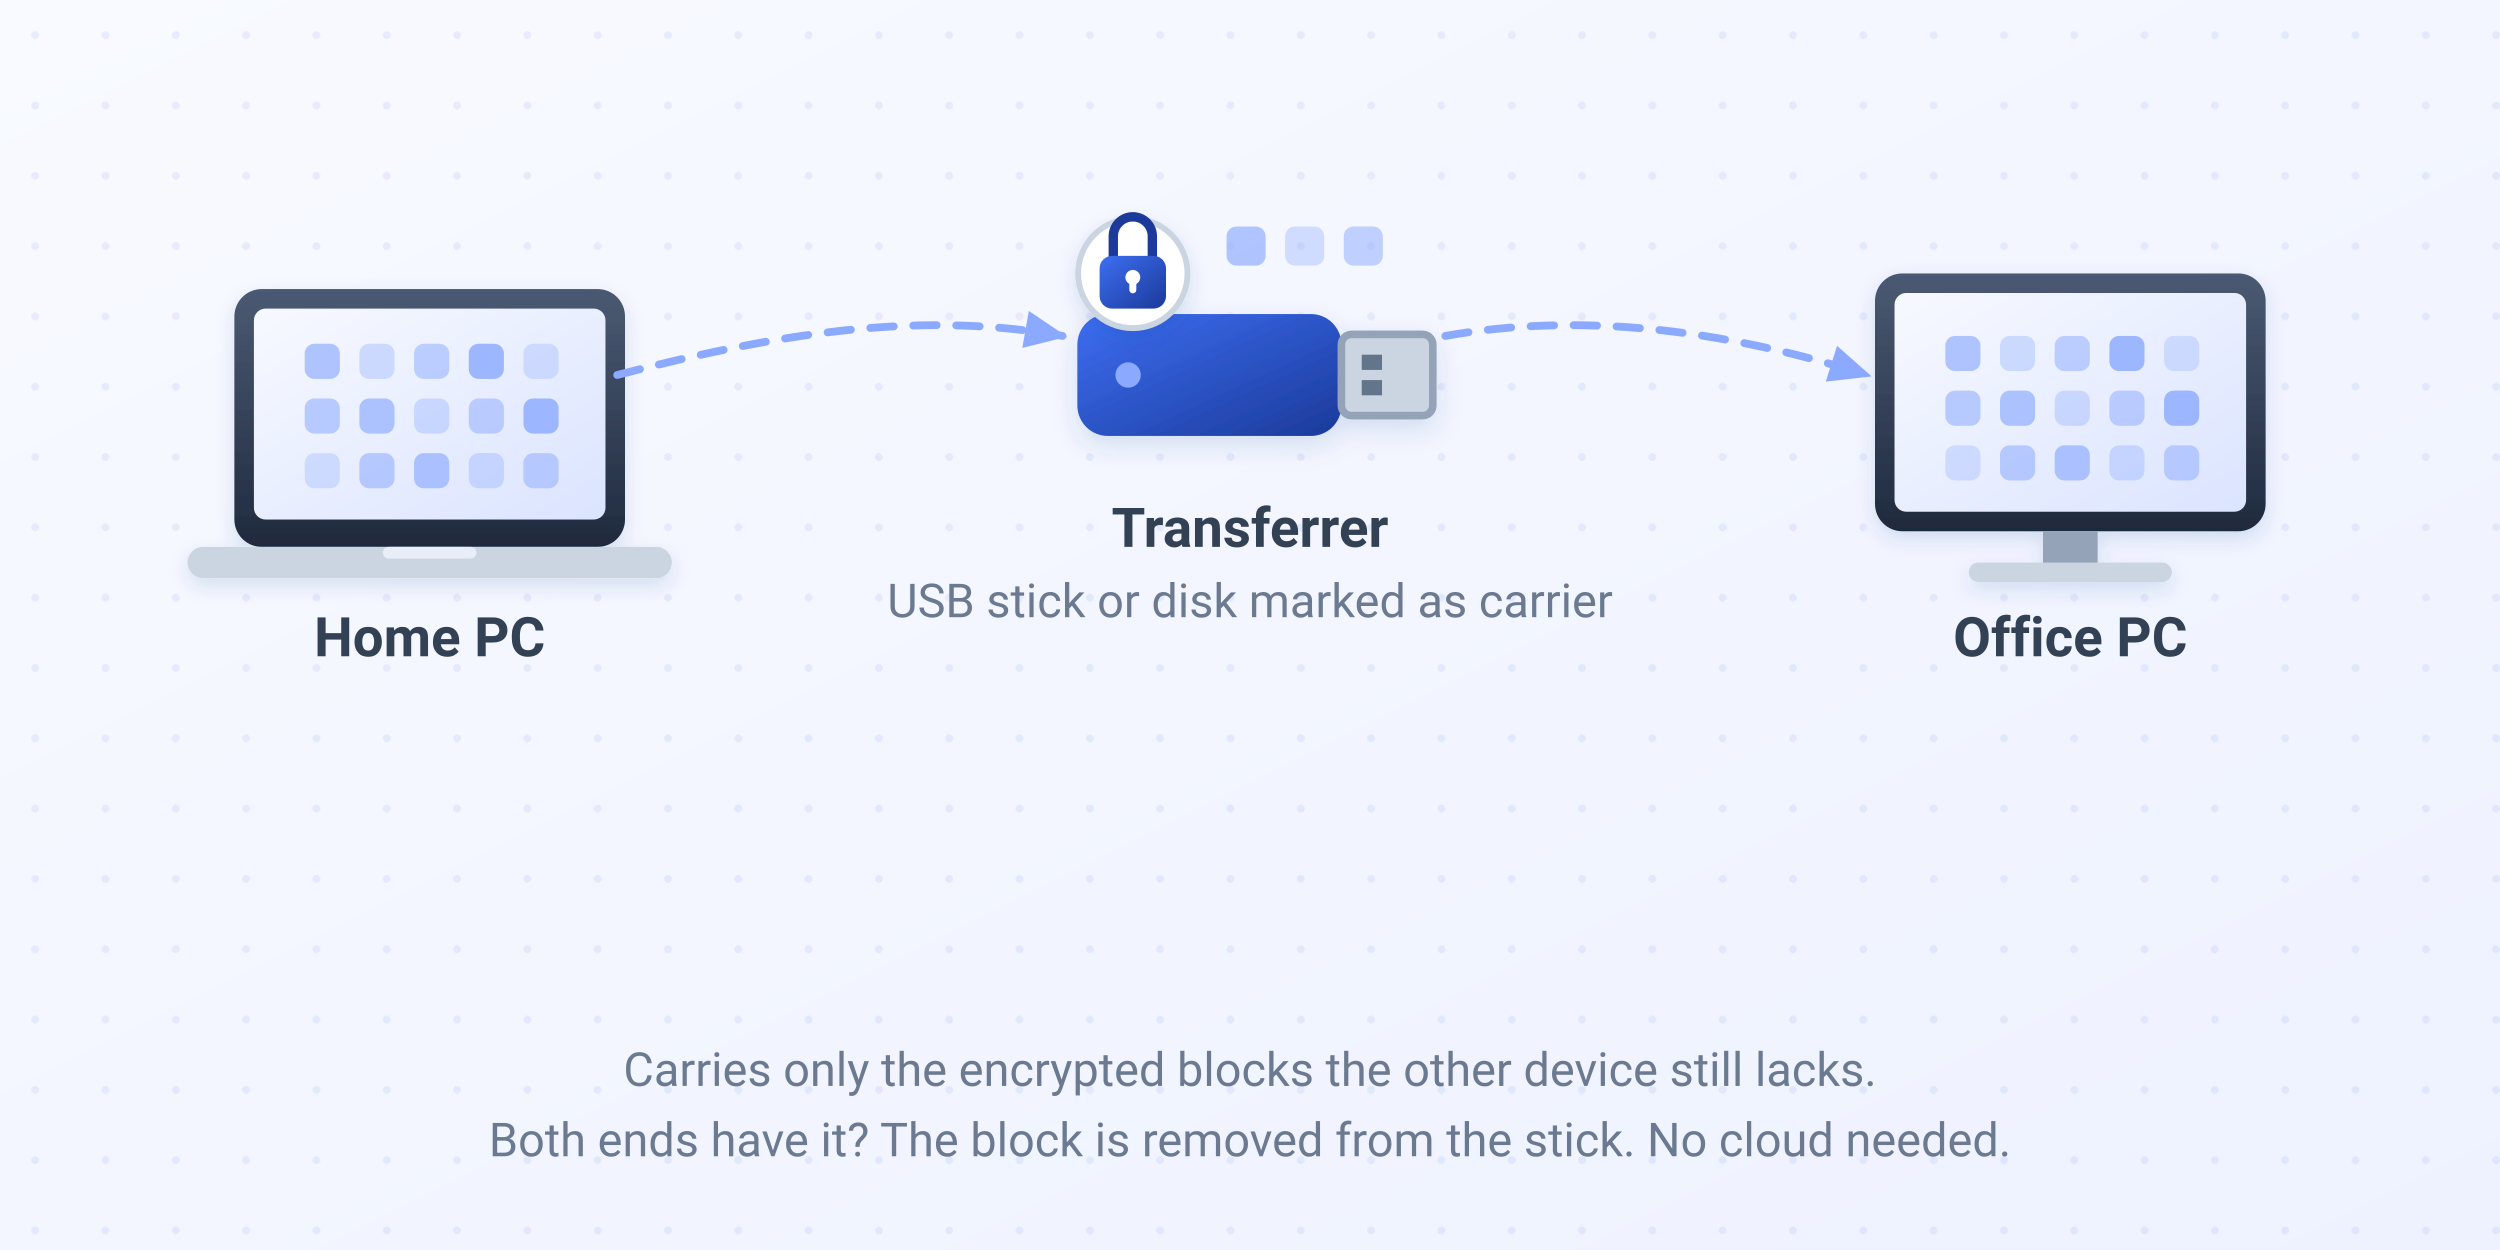
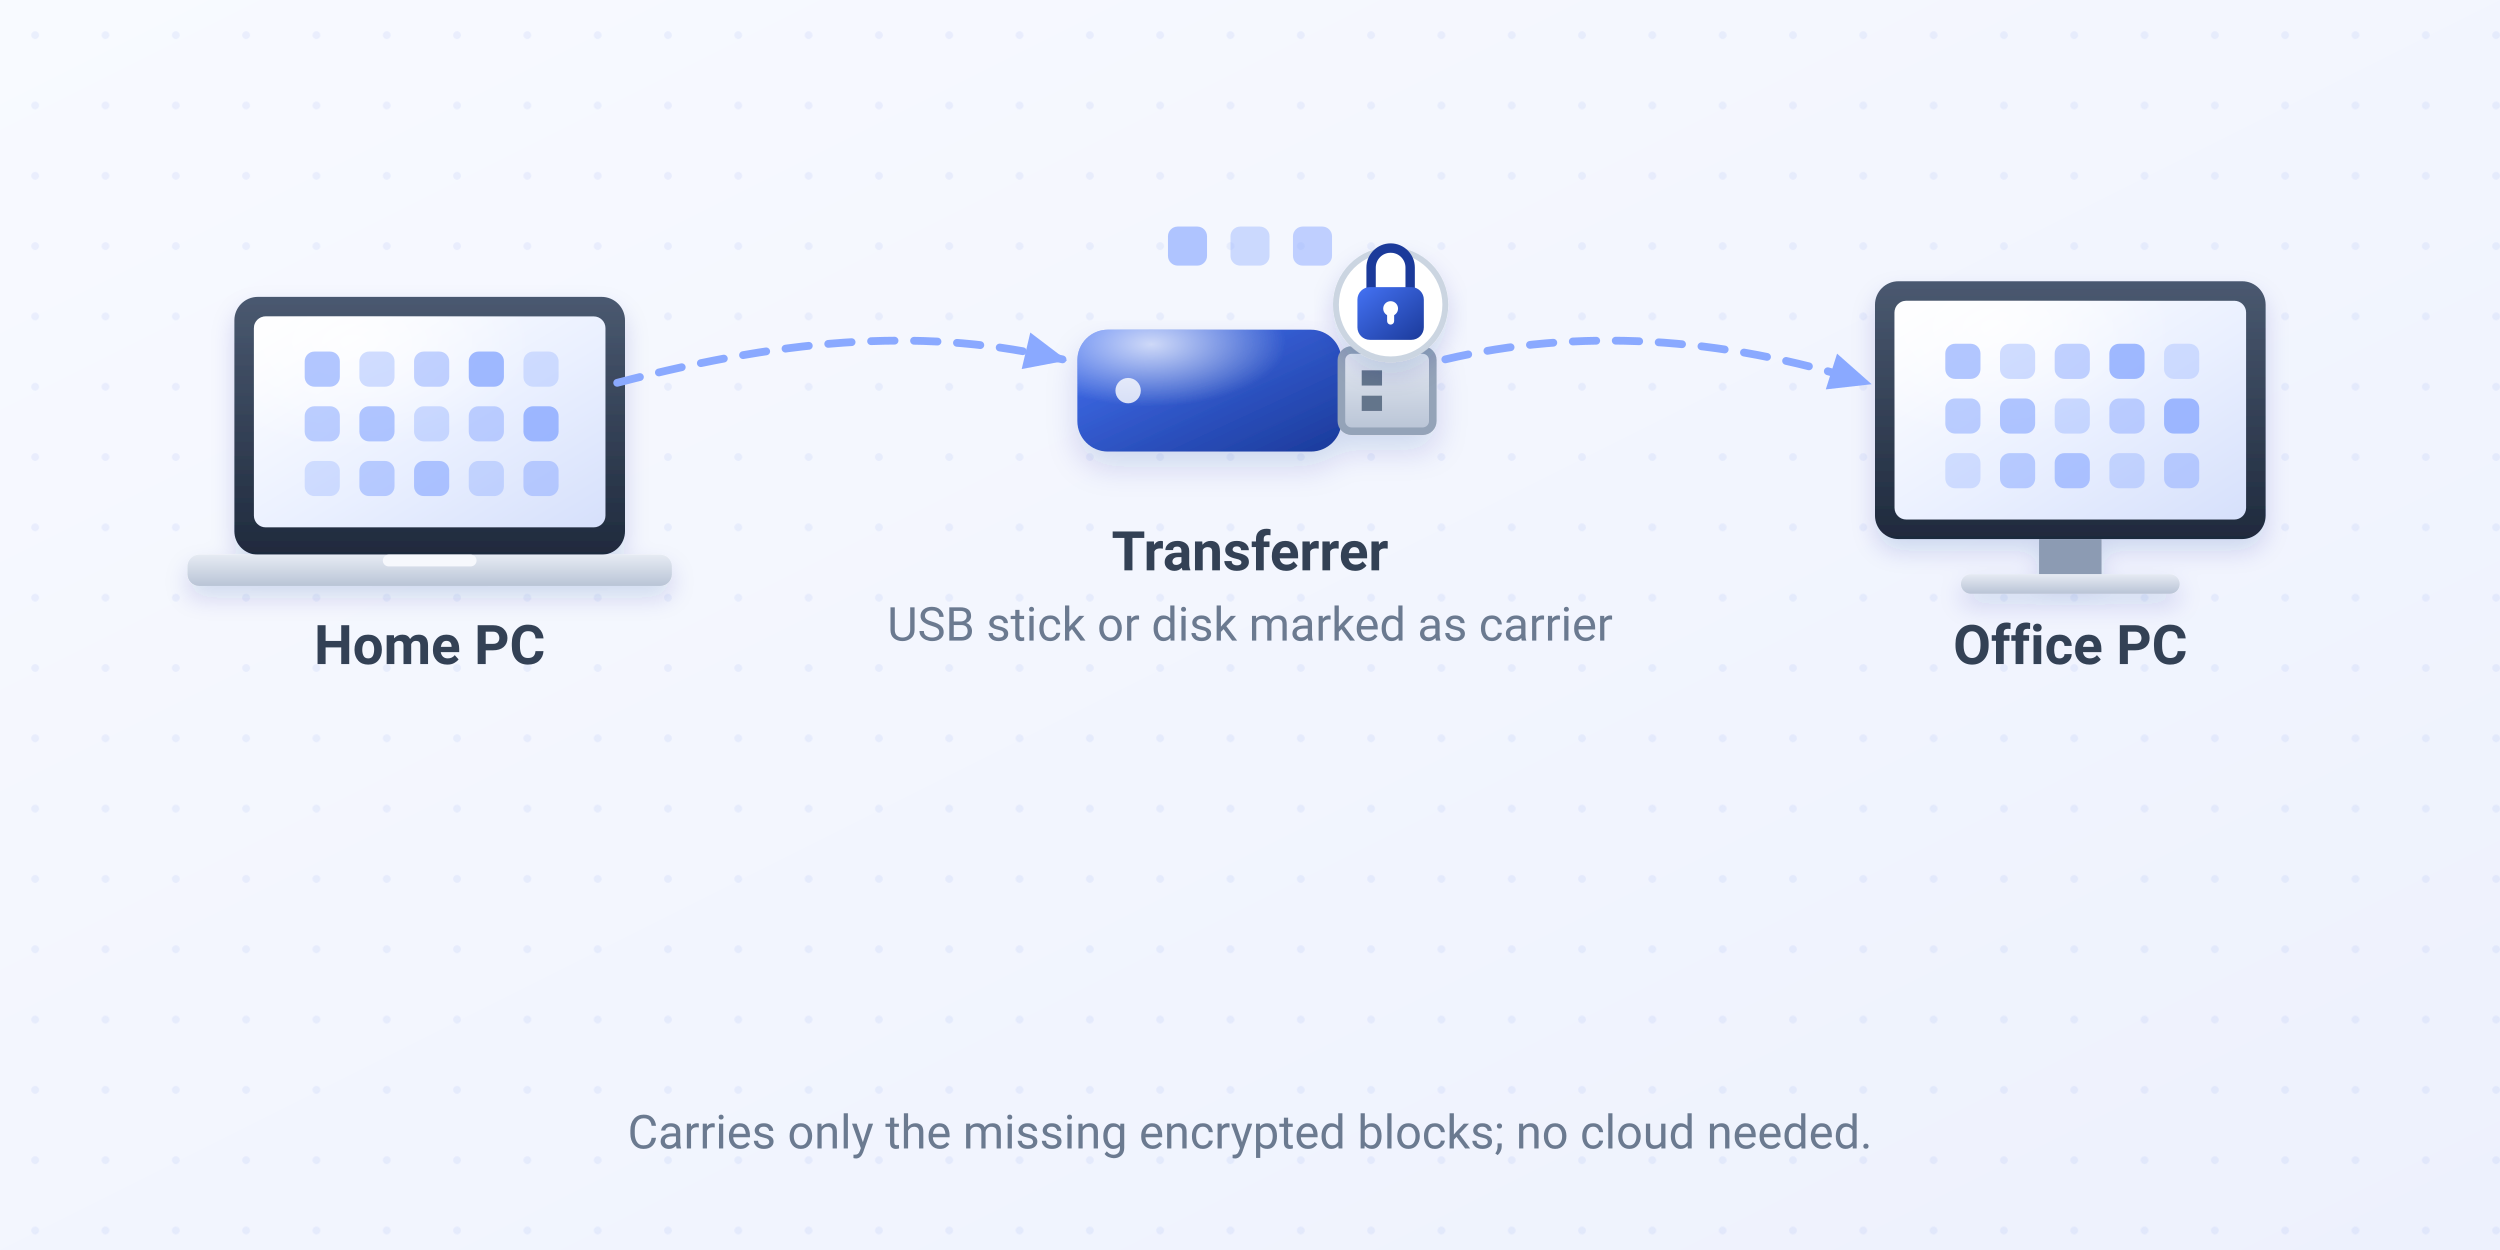
<svg xmlns="http://www.w3.org/2000/svg" viewBox="0 0 640 320" width="640" height="320" role="img" aria-label="Transferrer: removable media carries what the other device lacks">
  <defs>
    <linearGradient id="bg" x1="0" y1="0" x2="1" y2="1">
      <stop offset="0" stop-color="#f8faff" />
-       <stop offset="1" stop-color="#eef2ff" />
+       <stop offset="1" stop-color="#edf1fd" />
    </linearGradient>
    <pattern id="dots" width="18" height="18" patternUnits="userSpaceOnUse">
-       <circle cx="9" cy="9" r="1" fill="#2b57d6" fill-opacity=".08" />
+       <circle cx="9" cy="9" r="1" fill="#2b57d6" fill-opacity=".07" />
    </pattern>
    <linearGradient id="pg" x1="0" y1="0" x2="1" y2="1">
-       <stop offset="0" stop-color="#3d6ef2" />
+       <stop offset="0" stop-color="#4472f4" />
      <stop offset="1" stop-color="#1b3a9a" />
    </linearGradient>
    <linearGradient id="wg" x1="0" y1="0" x2="0" y2="1">
      <stop offset="0" stop-color="#ffffff" />
-       <stop offset="1" stop-color="#f1f4ff" />
+       <stop offset="1" stop-color="#f0f3fc" />
    </linearGradient>
    <linearGradient id="sg" x1="0" y1="0" x2="1" y2="1">
-       <stop offset="0" stop-color="#f7f9ff" />
-       <stop offset="1" stop-color="#dbe4ff" />
+       <stop offset="0" stop-color="#ffffff" />
+       <stop offset=".55" stop-color="#eaf0ff" />
+       <stop offset="1" stop-color="#d6e0fb" />
    </linearGradient>
    <linearGradient id="dg" x1="0" y1="0" x2="0" y2="1">
-       <stop offset="0" stop-color="#4b5a73" />
+       <stop offset="0" stop-color="#4a5970" />
      <stop offset="1" stop-color="#1f2a3d" />
    </linearGradient>
-     <filter id="sh" x="-20%" y="-20%" width="140%" height="160%">
-       <feDropShadow dx="0" dy="2" stdDeviation="2.5" flood-color="#1b3a9a" flood-opacity=".14" />
+     <linearGradient id="mg" x1="0" y1="0" x2="0" y2="1">
+       <stop offset="0" stop-color="#e6ebf3" />
+       <stop offset="1" stop-color="#b9c4d6" />
+     </linearGradient>
+     <radialGradient id="hl" cx=".28" cy=".12" r=".85">
+       <stop offset="0" stop-color="#fff" stop-opacity=".75" />
+       <stop offset=".6" stop-color="#fff" stop-opacity="0" />
+     </radialGradient>
+     <radialGradient id="cg" gradientUnits="userSpaceOnUse" cx="-14" cy="-26" r="72">
+       <stop offset="0" stop-color="#ffffff" />
+       <stop offset="1" stop-color="#e6ecfc" />
+     </radialGradient>
+     <filter id="sh" x="-20%" y="-20%" width="140%" height="170%">
+       <feDropShadow dx="0" dy="3" stdDeviation="3" flood-color="#1b3a9a" flood-opacity=".15" />
    </filter>
    <marker id="ah" viewBox="0 0 10 10" refX="8" refY="5" markerWidth="6" markerHeight="6" orient="auto-start-reverse">
      <path d="M0 1 L9 5 L0 9 z" fill="#8aa9ff" />
    </marker>
    <marker id="ahp" viewBox="0 0 10 10" refX="8" refY="5" markerWidth="6" markerHeight="6" orient="auto-start-reverse">
      <path d="M0 1 L9 5 L0 9 z" fill="#2b57d6" />
    </marker>
    <g id="lock">
      <path d="M-5 -1 V-6.5 a5 5 0 0 1 10 0 V-1" fill="none" stroke="#1b3a9a" stroke-width="2.4" stroke-linecap="round" />
      <rect x="-8.5" y="-1.5" width="17" height="13.5" rx="3.2" fill="url(#pg)" />
      <circle cy="4" r="1.9" fill="#fff" />
      <rect x="-.9" y="4.5" width="1.8" height="3.6" rx=".9" fill="#fff" />
    </g>
    <g id="lockb">
      <circle r="14" fill="#fff" stroke="#cbd5e1" stroke-width="1.5" filter="url(#sh)" />
      <use href="#lock" y="-3" />
    </g>
    <g id="laptop" filter="url(#sh)">
-       <rect x="-50" y="-36" width="100" height="66" rx="7" fill="url(#dg)" />
+       <rect x="-50" y="-36" width="100" height="66" rx="6" fill="url(#dg)" />
      <rect x="-45" y="-31" width="90" height="54" rx="3" fill="url(#sg)" />
-       <rect x="-62" y="30" width="124" height="8" rx="4" fill="#cbd5e1" />
-       <rect x="-12" y="30" width="24" height="3" rx="1.5" fill="#e8edf7" />
+       <rect x="-45" y="-31" width="90" height="54" rx="3" fill="url(#hl)" />
+       <rect x="-62" y="30" width="124" height="8" rx="3" fill="url(#mg)" />
+       <rect x="-12" y="30" width="24" height="3" rx="1.5" fill="#f6f8fc" />
    </g>
    <g id="monitor" filter="url(#sh)">
-       <rect x="-50" y="-38" width="100" height="66" rx="7" fill="url(#dg)" />
+       <rect x="-50" y="-38" width="100" height="66" rx="6" fill="url(#dg)" />
      <rect x="-45" y="-33" width="90" height="56" rx="3" fill="url(#sg)" />
-       <rect x="-7" y="28" width="14" height="10" fill="#94a3b8" />
-       <rect x="-26" y="36" width="52" height="5" rx="2.5" fill="#cbd5e1" />
+       <rect x="-45" y="-33" width="90" height="56" rx="3" fill="url(#hl)" />
+       <path d="M-8 28 h16 v9 h-16z" fill="#8c9bb3" />
+       <rect x="-28" y="37" width="56" height="5" rx="2.5" fill="url(#mg)" />
    </g>
    <g id="usb" filter="url(#sh)">
      <rect x="-34" y="-12" width="52" height="24" rx="6" fill="url(#pg)" />
-       <rect x="18" y="-8" width="18" height="16" rx="2" fill="#cbd5e1" stroke="#94a3b8" stroke-width="1.5" />
+       <rect x="-34" y="-12" width="52" height="24" rx="6" fill="url(#hl)" />
+       <rect x="18" y="-8" width="18" height="16" rx="2" fill="url(#mg)" stroke="#94a3b8" stroke-width="1.5" />
      <rect x="22" y="-4" width="4" height="3" fill="#64748b" />
      <rect x="22" y="1" width="4" height="3" fill="#64748b" />
-       <circle cx="-24" r="2.5" fill="#8aa9ff" />
+       <circle cx="-24" r="2.5" fill="#fff" fill-opacity=".8" />
    </g>
  </defs>
  <style>text{font-family:system-ui,-apple-system,'Segoe UI',Roboto,Helvetica,Arial,sans-serif}.t{font-size:14px;font-weight:600;fill:#334155}.s{font-size:12px;fill:#6b7a90}.n{font-size:12px;fill:#334155}.w{font-size:12px;font-weight:600;fill:#fff}.d{stroke:#8aa9ff;stroke-width:2;stroke-dasharray:6 5;fill:none;stroke-linecap:round;marker-end:url(#ah)}.dd{stroke:#8aa9ff;stroke-width:2;stroke-dasharray:6 5;fill:none;stroke-linecap:round;marker-end:url(#ah);marker-start:url(#ah)}.l{stroke:#2b57d6;stroke-width:2;fill:none;stroke-linecap:round;marker-end:url(#ahp);marker-start:url(#ahp)}.tr{stroke:#cbd5e1;stroke-width:2;stroke-dasharray:7 6;fill:none;stroke-linecap:round}.m{text-anchor:middle}.e{text-anchor:end}</style>
  <rect width="640" height="320" fill="url(#bg)" />
  <rect width="640" height="320" fill="url(#dots)" />
-   <use href="#laptop" x="110" y="110" />
-   <rect x="78" y="88" width="9" height="9" rx="2.5" fill="#8aa9ff" fill-opacity=".65" />
-   <rect x="92" y="88" width="9" height="9" rx="2.5" fill="#8aa9ff" fill-opacity=".35" />
-   <rect x="106" y="88" width="9" height="9" rx="2.5" fill="#8aa9ff" fill-opacity=".5" />
-   <rect x="120" y="88" width="9" height="9" rx="2.5" fill="#8aa9ff" fill-opacity=".8" />
-   <rect x="134" y="88" width="9" height="9" rx="2.5" fill="#8aa9ff" fill-opacity=".3" />
-   <rect x="78" y="102" width="9" height="9" rx="2.5" fill="#8aa9ff" fill-opacity=".55" />
-   <rect x="92" y="102" width="9" height="9" rx="2.5" fill="#8aa9ff" fill-opacity=".65" />
-   <rect x="106" y="102" width="9" height="9" rx="2.5" fill="#8aa9ff" fill-opacity=".35" />
-   <rect x="120" y="102" width="9" height="9" rx="2.5" fill="#8aa9ff" fill-opacity=".5" />
-   <rect x="134" y="102" width="9" height="9" rx="2.5" fill="#8aa9ff" fill-opacity=".8" />
-   <rect x="78" y="116" width="9" height="9" rx="2.5" fill="#8aa9ff" fill-opacity=".3" />
-   <rect x="92" y="116" width="9" height="9" rx="2.5" fill="#8aa9ff" fill-opacity=".55" />
-   <rect x="106" y="116" width="9" height="9" rx="2.5" fill="#8aa9ff" fill-opacity=".65" />
-   <rect x="120" y="116" width="9" height="9" rx="2.5" fill="#8aa9ff" fill-opacity=".35" />
-   <rect x="134" y="116" width="9" height="9" rx="2.5" fill="#8aa9ff" fill-opacity=".5" />
-   <text x="110" y="168" class="t m">Home PC</text>
-   <use href="#monitor" x="530" y="108" />
-   <rect x="498" y="86" width="9" height="9" rx="2.5" fill="#8aa9ff" fill-opacity=".65" />
-   <rect x="512" y="86" width="9" height="9" rx="2.5" fill="#8aa9ff" fill-opacity=".35" />
-   <rect x="526" y="86" width="9" height="9" rx="2.5" fill="#8aa9ff" fill-opacity=".5" />
-   <rect x="540" y="86" width="9" height="9" rx="2.5" fill="#8aa9ff" fill-opacity=".8" />
-   <rect x="554" y="86" width="9" height="9" rx="2.5" fill="#8aa9ff" fill-opacity=".3" />
-   <rect x="498" y="100" width="9" height="9" rx="2.5" fill="#8aa9ff" fill-opacity=".55" />
-   <rect x="512" y="100" width="9" height="9" rx="2.5" fill="#8aa9ff" fill-opacity=".65" />
-   <rect x="526" y="100" width="9" height="9" rx="2.5" fill="#8aa9ff" fill-opacity=".35" />
-   <rect x="540" y="100" width="9" height="9" rx="2.5" fill="#8aa9ff" fill-opacity=".5" />
-   <rect x="554" y="100" width="9" height="9" rx="2.5" fill="#8aa9ff" fill-opacity=".8" />
-   <rect x="498" y="114" width="9" height="9" rx="2.5" fill="#8aa9ff" fill-opacity=".3" />
-   <rect x="512" y="114" width="9" height="9" rx="2.5" fill="#8aa9ff" fill-opacity=".55" />
-   <rect x="526" y="114" width="9" height="9" rx="2.5" fill="#8aa9ff" fill-opacity=".65" />
-   <rect x="540" y="114" width="9" height="9" rx="2.5" fill="#8aa9ff" fill-opacity=".35" />
-   <rect x="554" y="114" width="9" height="9" rx="2.5" fill="#8aa9ff" fill-opacity=".5" />
-   <text x="530" y="168" class="t m">Office PC</text>
-   <use href="#usb" transform="translate(320 96) scale(1.3)" />
-   <use href="#lockb" x="290" y="70" />
-   <rect x="314" y="58" width="10" height="10" rx="2.5" fill="#8aa9ff" fill-opacity=".65" />
-   <rect x="329" y="58" width="10" height="10" rx="2.5" fill="#8aa9ff" fill-opacity=".35" />
-   <rect x="344" y="58" width="10" height="10" rx="2.5" fill="#8aa9ff" fill-opacity=".5" />
-   <text x="320" y="140" class="t m">Transferrer</text>
-   <text x="320" y="158" class="s m">USB stick or disk marked as carrier</text>
-   <path class="d" d="M158 96 C 204 84, 238 80, 272 86" />
-   <path class="d" d="M370 86 C 404 80, 440 84, 478 96" />
-   <text x="320" y="278" class="s m">Carries only the encrypted blocks the other device still lacks.</text>
-   <text x="320" y="296" class="s m">Both ends have it? The block is removed from the stick. No cloud needed.</text>
+   <use href="#laptop" x="110" y="112" />
+   <rect x="78" y="90" width="9" height="9" rx="2.5" fill="#8aa9ff" fill-opacity=".65" />
+   <rect x="92" y="90" width="9" height="9" rx="2.5" fill="#8aa9ff" fill-opacity=".38" />
+   <rect x="106" y="90" width="9" height="9" rx="2.5" fill="#8aa9ff" fill-opacity=".5" />
+   <rect x="120" y="90" width="9" height="9" rx="2.5" fill="#8aa9ff" fill-opacity=".8" />
+   <rect x="134" y="90" width="9" height="9" rx="2.5" fill="#8aa9ff" fill-opacity=".32" />
+   <rect x="78" y="104" width="9" height="9" rx="2.5" fill="#8aa9ff" fill-opacity=".55" />
+   <rect x="92" y="104" width="9" height="9" rx="2.5" fill="#8aa9ff" fill-opacity=".65" />
+   <rect x="106" y="104" width="9" height="9" rx="2.5" fill="#8aa9ff" fill-opacity=".38" />
+   <rect x="120" y="104" width="9" height="9" rx="2.5" fill="#8aa9ff" fill-opacity=".5" />
+   <rect x="134" y="104" width="9" height="9" rx="2.5" fill="#8aa9ff" fill-opacity=".8" />
+   <rect x="78" y="118" width="9" height="9" rx="2.5" fill="#8aa9ff" fill-opacity=".32" />
+   <rect x="92" y="118" width="9" height="9" rx="2.5" fill="#8aa9ff" fill-opacity=".55" />
+   <rect x="106" y="118" width="9" height="9" rx="2.5" fill="#8aa9ff" fill-opacity=".65" />
+   <rect x="120" y="118" width="9" height="9" rx="2.5" fill="#8aa9ff" fill-opacity=".38" />
+   <rect x="134" y="118" width="9" height="9" rx="2.5" fill="#8aa9ff" fill-opacity=".5" />
+   <text x="110" y="170" class="t m">Home PC</text>
+   <use href="#monitor" x="530" y="110" />
+   <rect x="498" y="88" width="9" height="9" rx="2.5" fill="#8aa9ff" fill-opacity=".65" />
+   <rect x="512" y="88" width="9" height="9" rx="2.5" fill="#8aa9ff" fill-opacity=".38" />
+   <rect x="526" y="88" width="9" height="9" rx="2.5" fill="#8aa9ff" fill-opacity=".5" />
+   <rect x="540" y="88" width="9" height="9" rx="2.5" fill="#8aa9ff" fill-opacity=".8" />
+   <rect x="554" y="88" width="9" height="9" rx="2.5" fill="#8aa9ff" fill-opacity=".32" />
+   <rect x="498" y="102" width="9" height="9" rx="2.5" fill="#8aa9ff" fill-opacity=".55" />
+   <rect x="512" y="102" width="9" height="9" rx="2.5" fill="#8aa9ff" fill-opacity=".65" />
+   <rect x="526" y="102" width="9" height="9" rx="2.5" fill="#8aa9ff" fill-opacity=".38" />
+   <rect x="540" y="102" width="9" height="9" rx="2.5" fill="#8aa9ff" fill-opacity=".5" />
+   <rect x="554" y="102" width="9" height="9" rx="2.5" fill="#8aa9ff" fill-opacity=".8" />
+   <rect x="498" y="116" width="9" height="9" rx="2.5" fill="#8aa9ff" fill-opacity=".32" />
+   <rect x="512" y="116" width="9" height="9" rx="2.5" fill="#8aa9ff" fill-opacity=".55" />
+   <rect x="526" y="116" width="9" height="9" rx="2.5" fill="#8aa9ff" fill-opacity=".65" />
+   <rect x="540" y="116" width="9" height="9" rx="2.5" fill="#8aa9ff" fill-opacity=".38" />
+   <rect x="554" y="116" width="9" height="9" rx="2.5" fill="#8aa9ff" fill-opacity=".5" />
+   <text x="530" y="170" class="t m">Office PC</text>
+   <rect x="299" y="58" width="10" height="10" rx="2.5" fill="#8aa9ff" fill-opacity=".65" />
+   <rect x="315" y="58" width="10" height="10" rx="2.5" fill="#8aa9ff" fill-opacity=".38" />
+   <rect x="331" y="58" width="10" height="10" rx="2.5" fill="#8aa9ff" fill-opacity=".5" />
+   <use href="#usb" transform="translate(320 100) scale(1.3)" />
+   <use href="#lockb" x="356" y="78" />
+   <text x="320" y="146" class="t m">Transferrer</text>
+   <text x="320" y="164" class="s m">USB stick or disk marked as carrier</text>
+   <path class="d" d="M158 98 C 204 86, 238 84, 272 92" />
+   <path class="d" d="M370 92 C 404 84, 440 86, 478 98" />
+   <text x="320" y="294" class="s m">Carries only the missing encrypted blocks; no cloud needed.</text>
</svg>
